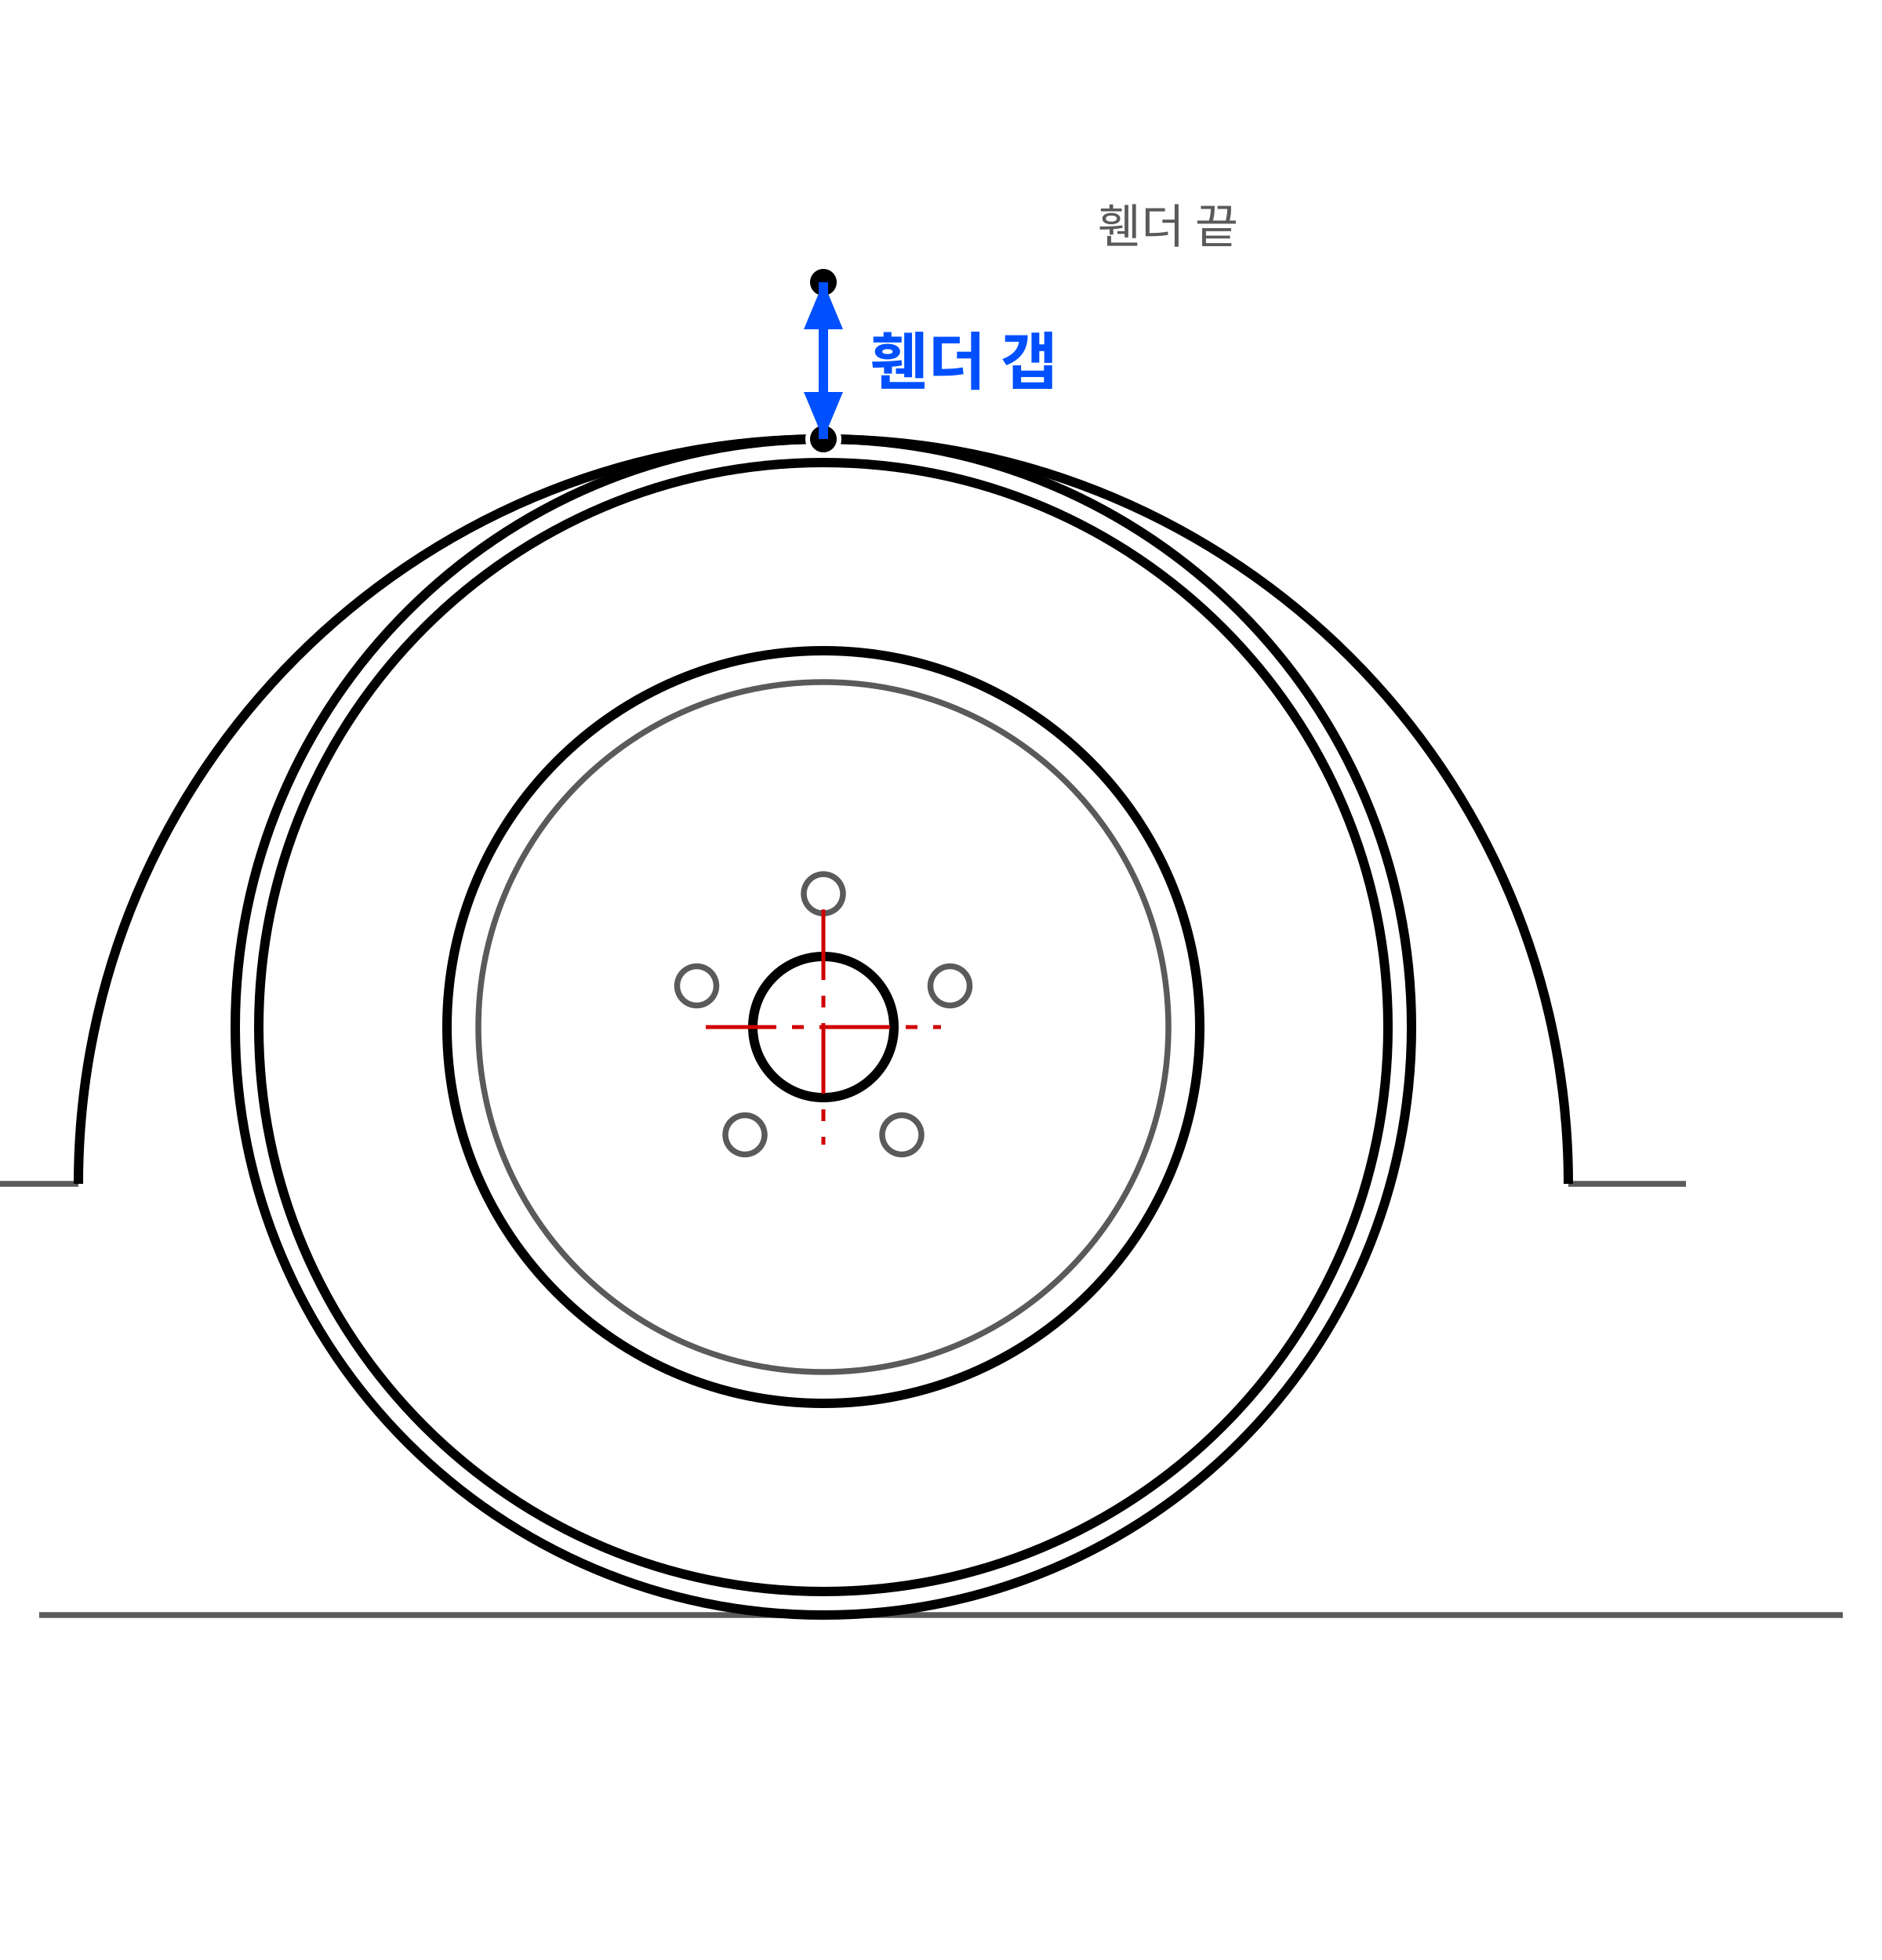
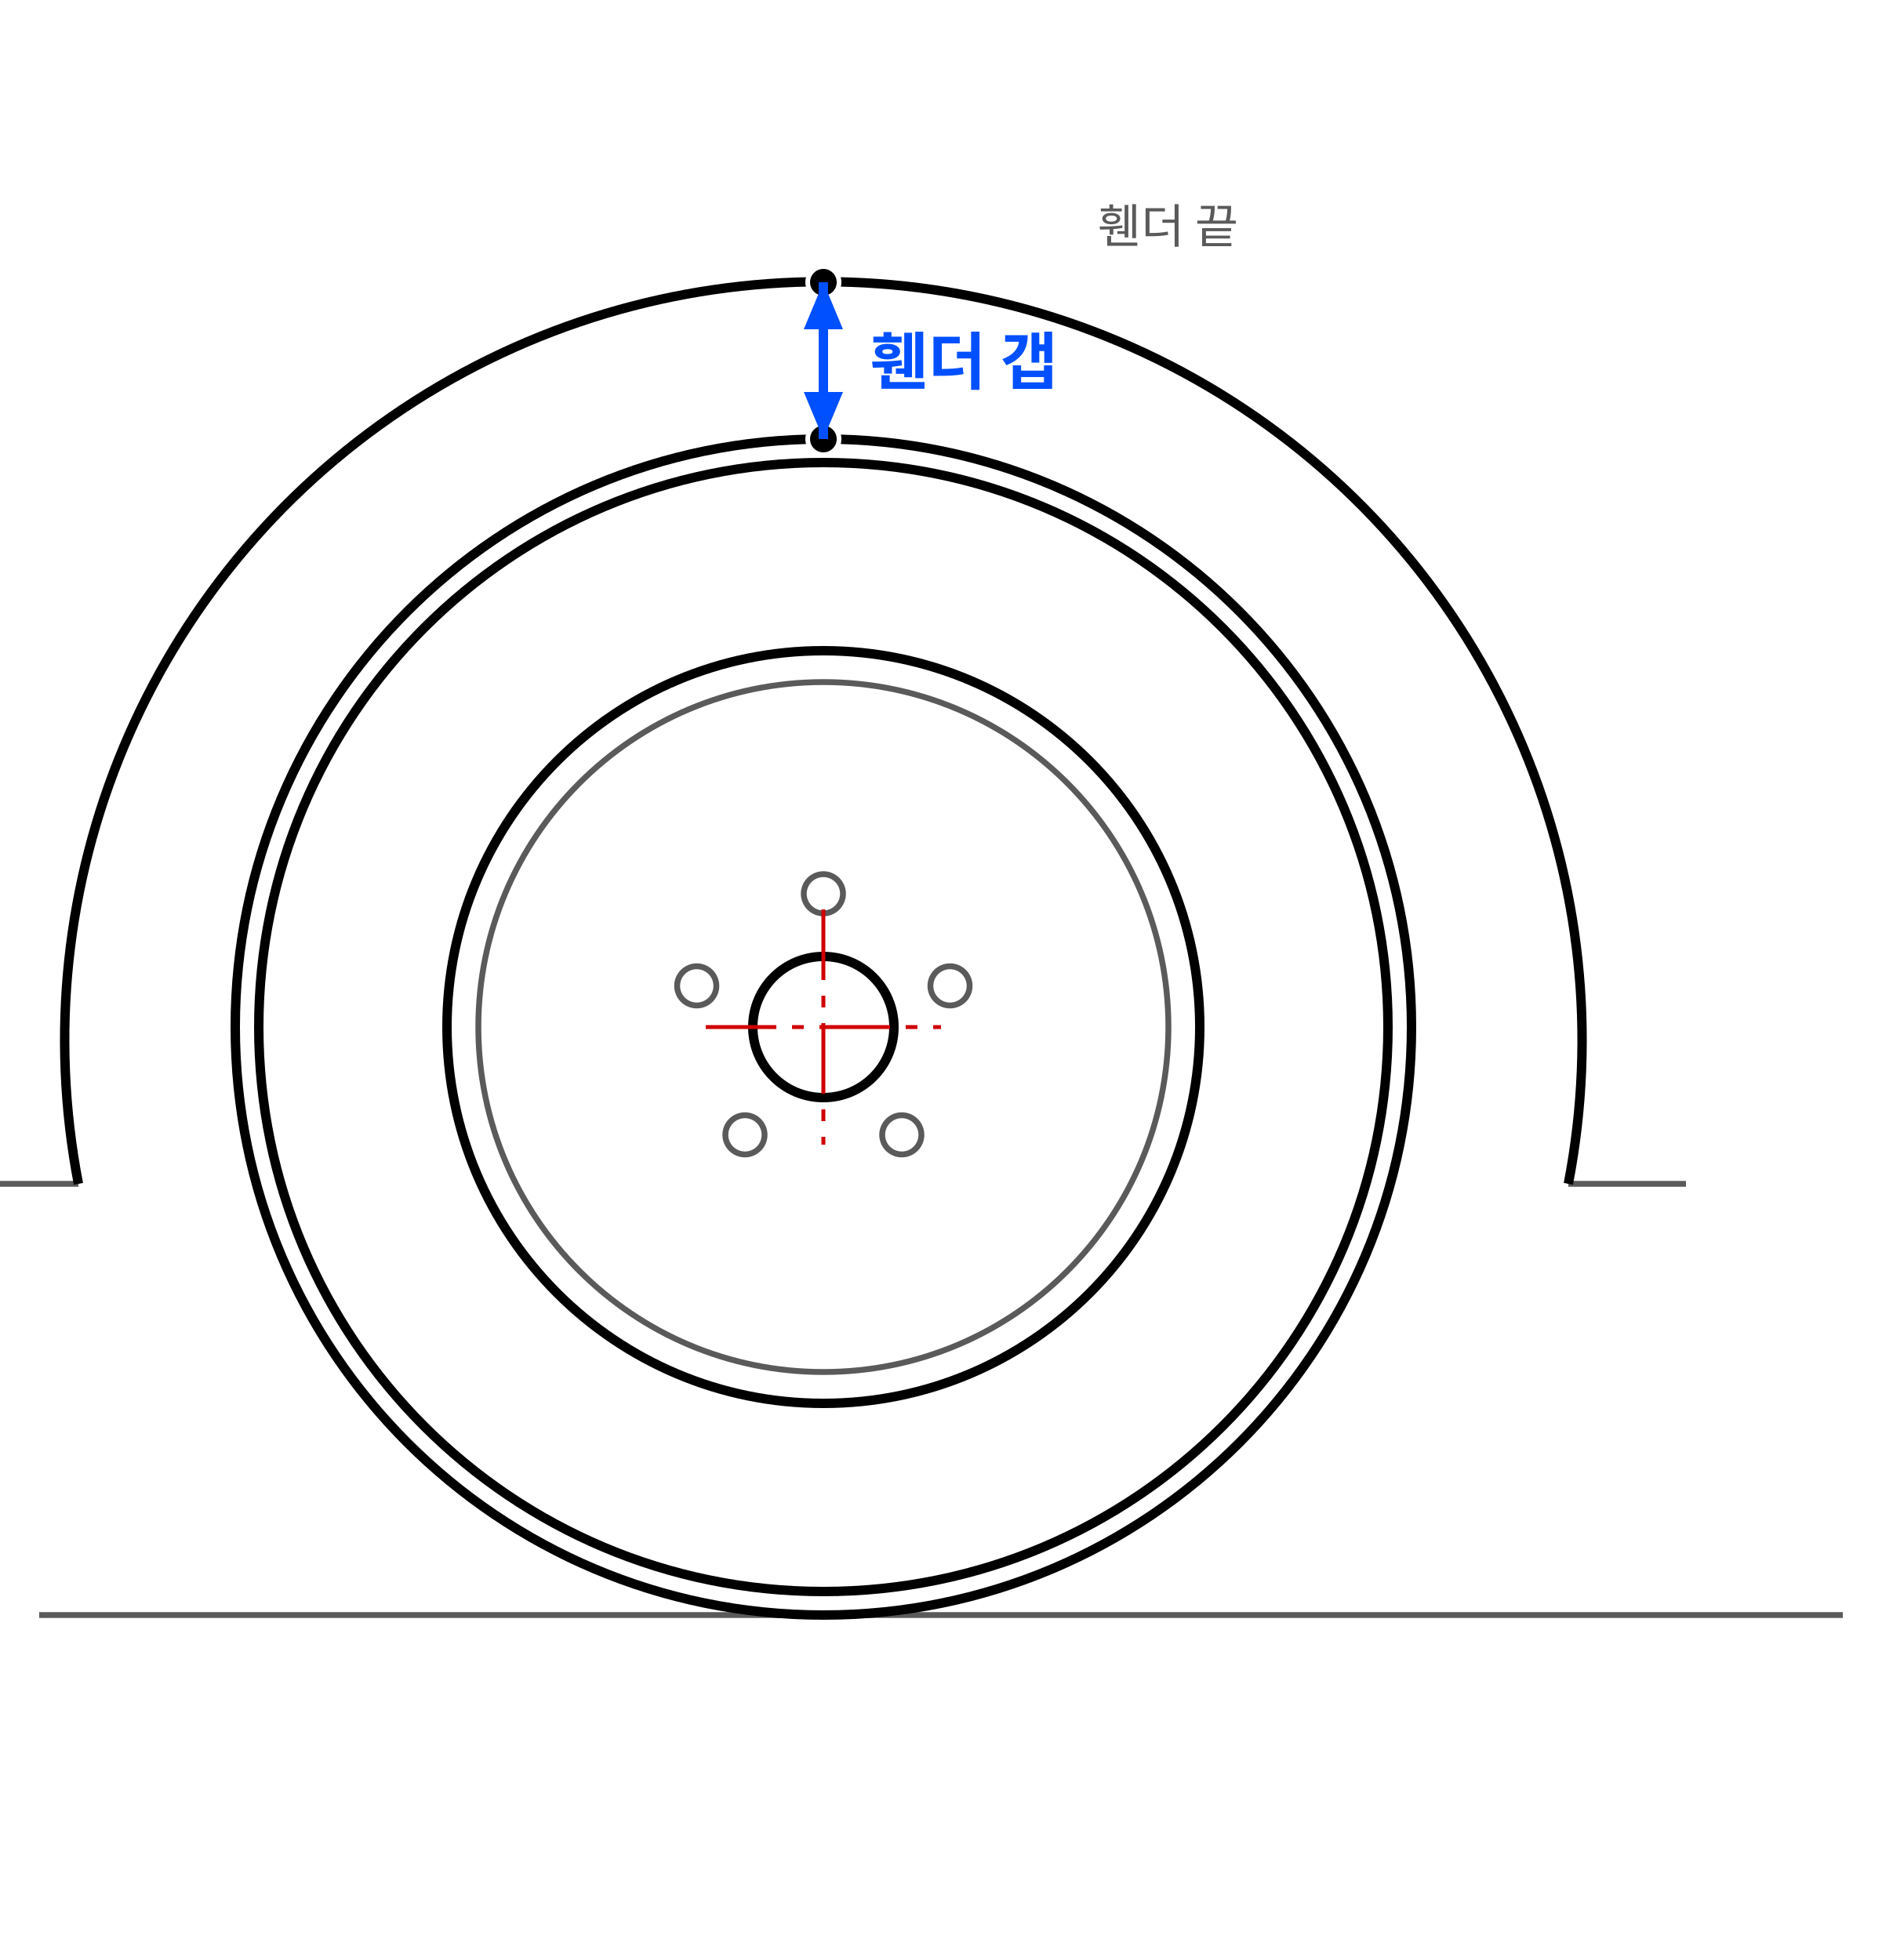
<svg xmlns="http://www.w3.org/2000/svg" viewBox="0 0 480 500">
  <defs>
    <marker id="ar" viewBox="0 0 12 10" refX="12" refY="5" markerWidth="12" markerHeight="10" markerUnits="userSpaceOnUse" orient="auto-start-reverse">
      <path d="M0 0L12 5L0 10z" fill="#0050FF" />
    </marker>
  </defs>
  <rect width="480" height="500" fill="#fff" />
  <g id="layer-CTX" fill="none" stroke-linejoin="round" stroke="#5A5A5A" stroke-width="1.5">
    <line x1="10.0" y1="412.0" x2="470.0" y2="412.0" />
    <circle cx="210.0" cy="262.0" r="88.0" />
    <circle cx="210.0" cy="228.0" r="5.0" />
    <circle cx="242.3" cy="251.5" r="5.0" />
    <circle cx="230.0" cy="289.5" r="5.0" />
    <circle cx="190.0" cy="289.5" r="5.0" />
    <circle cx="177.7" cy="251.5" r="5.0" />
    <path d="M20 302 L-10 302 M400 302 L430 302" />
  </g>
  <g id="layer-0" fill="none" stroke-linejoin="round" stroke="#000" stroke-width="2.4">
    <circle cx="210.0" cy="262.0" r="150.0" />
    <circle cx="210.0" cy="262.0" r="144.0" />
    <circle cx="210.0" cy="262.0" r="96.0" />
    <circle cx="210.0" cy="262.0" r="18.0" />
-     <path d="M20 302 A190 190 0 0 1 400 302" />
+     <path d="M20 302 A193.5 193.5 0 1 1 400 302" />
  </g>
  <g id="layer-CL" fill="none" stroke-linejoin="round" stroke="#D00000" stroke-width="1" stroke-dasharray="18 4 3 4">
    <line x1="180.0" y1="262.0" x2="240.0" y2="262.0" />
    <line x1="210.0" y1="232.0" x2="210.0" y2="292.0" />
  </g>
  <g id="layer-Tex" fill="none" stroke-linejoin="round" font-family="Malgun Gothic, sans-serif" stroke="none">
    <text x="280.0" y="62.0" text-anchor="start" font-size="12" fill="#5A5A5A">휀더 끝</text>
  </g>
  <g id="layer-MEAS" fill="none" stroke-linejoin="round">
    <circle cx="210.0" cy="112.0" r="4" fill="#000" stroke="#fff" stroke-width="1.2" />
    <circle cx="210.0" cy="72.0" r="4" fill="#000" stroke="#fff" stroke-width="1.2" />
    <line x1="210.0" y1="112.0" x2="210.0" y2="72.0" stroke="#0050FF" stroke-width="2.4" marker-start="url(#ar)" marker-end="url(#ar)" />
    <text x="220.0" y="97.0" text-anchor="start" font-size="16" font-weight="700" fill="#0050FF" stroke="#fff" stroke-width="4" paint-order="stroke">
      <tspan x="220.0" dy="0" />
    </text>
    <text x="222.0" y="98.0" text-anchor="start" font-size="16" font-weight="700" fill="#0050FF" stroke="#fff" stroke-width="4" paint-order="stroke">
      <tspan x="222.0" dy="0">휀더 갭</tspan>
    </text>
  </g>
</svg>
